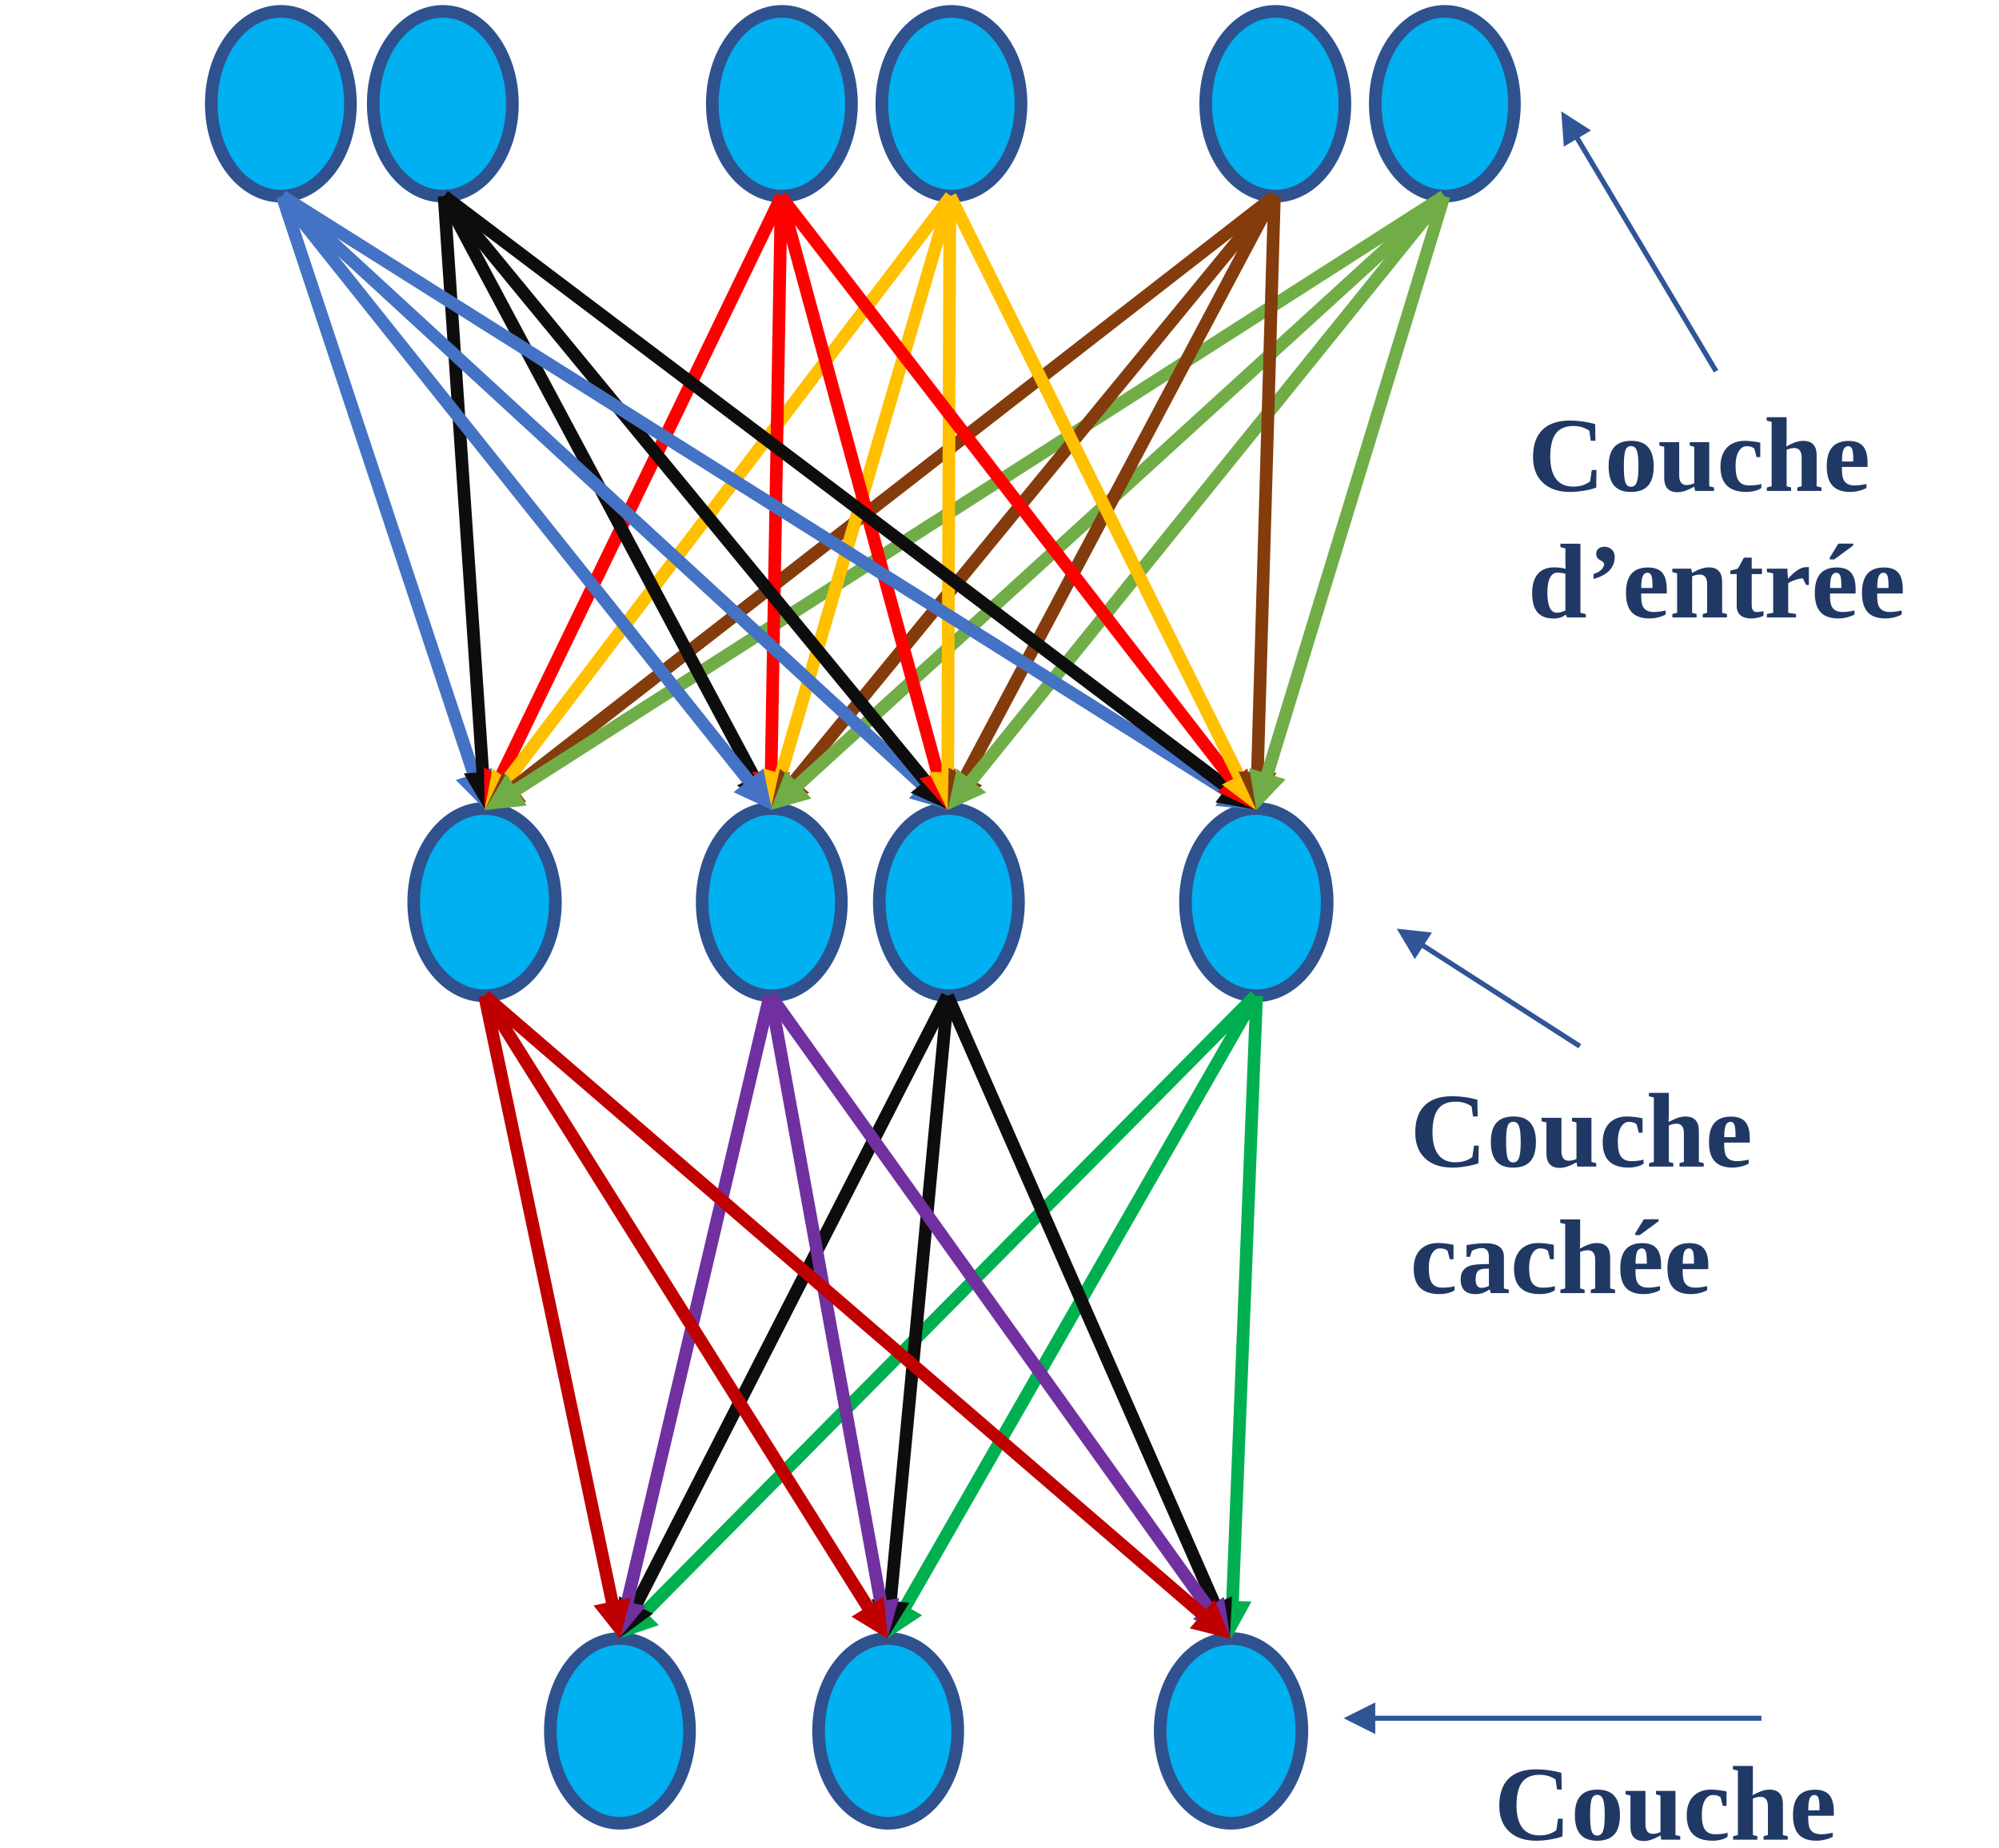
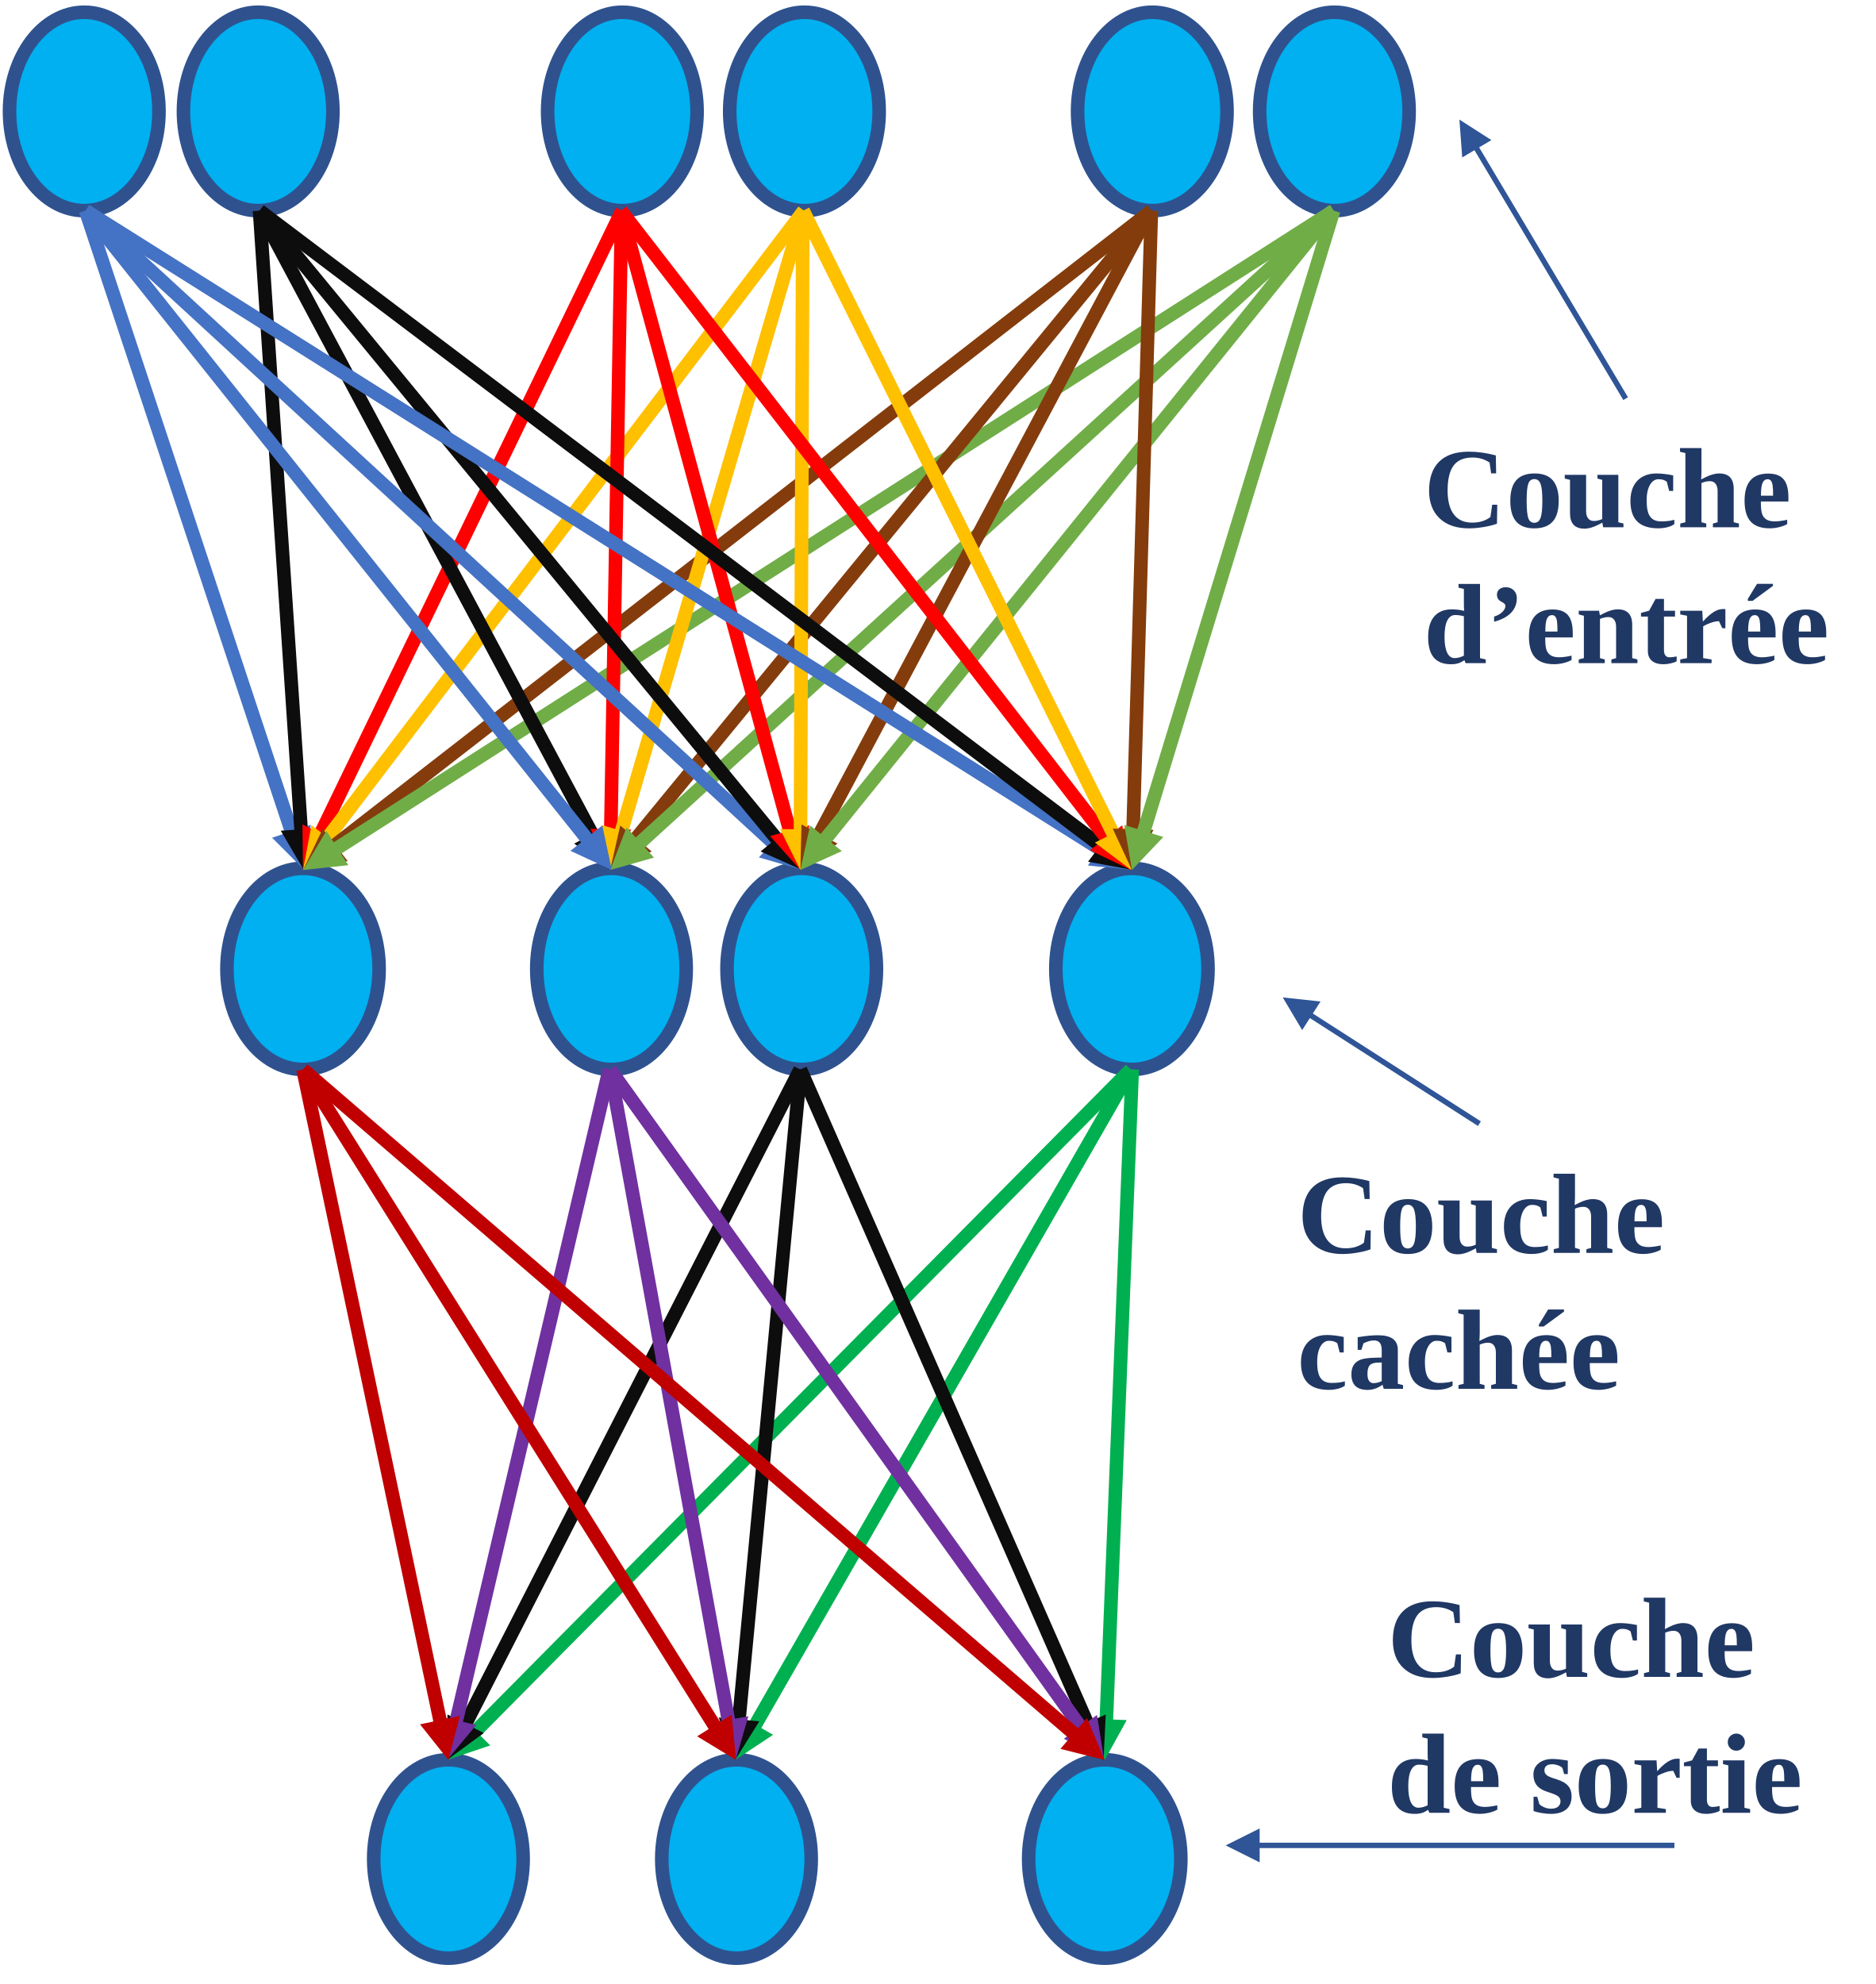
- <svg xmlns="http://www.w3.org/2000/svg" width="410" height="430" overflow="hidden" viewBox="-80 0 790 730" style="backgrou nd:darkred;width:0%">
+ <svg xmlns="http://www.w3.org/2000/svg" width="420" height="400" overflow="hidden" viewBox="0 0 690 730" style="backgrou nd:darkred;width:0%">
  <defs>
    <clipPath id="clip0">
      <path d="M1230 163 1928 163 1928 976 1230 976Z" fill-rule="evenodd" clip-rule="evenodd" />
    </clipPath>
  </defs>
  <g clip-path="url(#clip0)" transform="translate(-1230 -163)">
    <path d="M1233.5 204C1233.5 183.842 1245.81 167.5 1261 167.5 1276.19 167.5 1288.5 183.842 1288.5 204 1288.5 224.158 1276.19 240.5 1261 240.5 1245.81 240.5 1233.5 224.158 1233.5 204Z" stroke="#2F528F" stroke-width="5" stroke-miterlimit="8" fill="#00B0F0" fill-rule="evenodd" />
    <path d="M1297.5 204C1297.5 183.842 1309.81 167.5 1325 167.5 1340.19 167.5 1352.5 183.842 1352.5 204 1352.5 224.158 1340.19 240.5 1325 240.5 1309.81 240.5 1297.5 224.158 1297.5 204Z" stroke="#2F528F" stroke-width="5" stroke-miterlimit="8" fill="#00B0F0" fill-rule="evenodd" />
    <path d="M1431.5 204C1431.5 183.842 1443.81 167.5 1459 167.5 1474.19 167.5 1486.5 183.842 1486.5 204 1486.5 224.158 1474.19 240.5 1459 240.5 1443.81 240.5 1431.5 224.158 1431.5 204Z" stroke="#2F528F" stroke-width="5" stroke-miterlimit="8" fill="#00B0F0" fill-rule="evenodd" />
    <path d="M1498.5 204C1498.5 183.842 1510.81 167.5 1526 167.5 1541.19 167.5 1553.5 183.842 1553.5 204 1553.5 224.158 1541.19 240.5 1526 240.5 1510.81 240.5 1498.5 224.158 1498.5 204Z" stroke="#2F528F" stroke-width="5" stroke-miterlimit="8" fill="#00B0F0" fill-rule="evenodd" />
    <path d="M1626.5 204C1626.5 183.842 1638.81 167.5 1654 167.5 1669.19 167.5 1681.5 183.842 1681.5 204 1681.5 224.158 1669.19 240.5 1654 240.5 1638.81 240.5 1626.5 224.158 1626.5 204Z" stroke="#2F528F" stroke-width="5" stroke-miterlimit="8" fill="#00B0F0" fill-rule="evenodd" />
    <path d="M1693.5 204C1693.5 183.842 1705.81 167.5 1721 167.5 1736.19 167.5 1748.5 183.842 1748.5 204 1748.5 224.158 1736.19 240.5 1721 240.5 1705.81 240.5 1693.5 224.158 1693.5 204Z" stroke="#2F528F" stroke-width="5" stroke-miterlimit="8" fill="#00B0F0" fill-rule="evenodd" />
    <path d="M1313.5 519.5C1313.5 499.065 1326.04 482.5 1341.5 482.5 1356.96 482.5 1369.5 499.065 1369.5 519.5 1369.5 539.935 1356.96 556.5 1341.5 556.5 1326.04 556.5 1313.5 539.935 1313.5 519.5Z" stroke="#2F528F" stroke-width="5" stroke-miterlimit="8" fill="#00B0F0" fill-rule="evenodd" />
    <path d="M1427.5 519.5C1427.5 499.065 1439.81 482.5 1455 482.5 1470.19 482.5 1482.5 499.065 1482.5 519.5 1482.5 539.935 1470.19 556.5 1455 556.5 1439.81 556.5 1427.5 539.935 1427.5 519.5Z" stroke="#2F528F" stroke-width="5" stroke-miterlimit="8" fill="#00B0F0" fill-rule="evenodd" />
    <path d="M1497.5 519.5C1497.5 499.065 1509.81 482.5 1525 482.5 1540.19 482.5 1552.5 499.065 1552.5 519.5 1552.5 539.935 1540.19 556.5 1525 556.5 1509.81 556.5 1497.5 539.935 1497.5 519.5Z" stroke="#2F528F" stroke-width="5" stroke-miterlimit="8" fill="#00B0F0" fill-rule="evenodd" />
    <path d="M1618.5 519.5C1618.5 499.065 1631.04 482.5 1646.5 482.5 1661.96 482.5 1674.5 499.065 1674.5 519.5 1674.5 539.935 1661.96 556.5 1646.5 556.5 1631.04 556.5 1618.5 539.935 1618.5 519.5Z" stroke="#2F528F" stroke-width="5" stroke-miterlimit="8" fill="#00B0F0" fill-rule="evenodd" />
    <path d="M1367.5 847C1367.5 826.842 1379.81 810.5 1395 810.5 1410.19 810.5 1422.5 826.842 1422.5 847 1422.5 867.158 1410.19 883.5 1395 883.5 1379.81 883.5 1367.5 867.158 1367.5 847Z" stroke="#2F528F" stroke-width="5" stroke-miterlimit="8" fill="#00B0F0" fill-rule="evenodd" />
    <path d="M1473.5 847C1473.5 826.842 1485.81 810.5 1501 810.5 1516.19 810.5 1528.5 826.842 1528.5 847 1528.5 867.158 1516.19 883.5 1501 883.5 1485.81 883.5 1473.5 867.158 1473.5 847Z" stroke="#2F528F" stroke-width="5" stroke-miterlimit="8" fill="#00B0F0" fill-rule="evenodd" />
    <path d="M1608.5 847C1608.5 826.842 1621.04 810.5 1636.5 810.5 1651.96 810.5 1664.5 826.842 1664.5 847 1664.5 867.158 1651.96 883.5 1636.5 883.5 1621.04 883.5 1608.5 867.158 1608.5 847Z" stroke="#2F528F" stroke-width="5" stroke-miterlimit="8" fill="#00B0F0" fill-rule="evenodd" />
    <path d="M1263.87 239.713 1340.39 470.46 1335.65 472.033 1259.13 241.287ZM1344.35 466.513 1341.96 483.111 1330.12 471.234Z" fill="#4472C4" />
    <path d="M1327.99 240.333 1343.44 470.472 1338.45 470.807 1323.01 240.667ZM1348.26 467.643 1341.78 483.111 1333.3 468.647Z" fill="#0D0D0D" />
    <path d="M2.25-1.089 114.18 230.27 109.68 232.448-2.25 1.089ZM117.593 225.842 117.374 242.611 104.09 232.375Z" fill="#FF0000" transform="matrix(-1 -8.74228e-08 -8.74228e-08 1 1458.87 240.5)" />
    <path d="M1.991-1.512 178.719 231.144 174.737 234.169-1.991 1.512ZM181.188 226.129 184.289 242.611 169.243 235.203Z" fill="#FFC000" transform="matrix(-1 -8.74228e-08 -8.74228e-08 1 1525.79 240.5)" />
    <path d="M1.534-1.974 303.867 232.967 300.799 236.915-1.534 1.974ZM304.961 227.485 312.203 242.611 295.757 239.329Z" fill="#843C0C" transform="matrix(-1 -8.74228e-08 -8.74228e-08 1 1653.7 240.5)" />
    <path d="M1.347-2.106 370.077 233.77 367.383 237.982-1.347 2.106ZM370.665 228.21 379.259 242.611 362.582 240.846Z" fill="#70AD47" transform="matrix(-1 -8.74228e-08 -8.74228e-08 1 1720.76 240.5)" />
    <path d="M1327.71 239.323 1451.27 470.906 1446.86 473.26 1323.29 241.677ZM1454.5 466.347 1454.95 483.111 1441.27 473.408Z" fill="#0D0D0D" />
    <path d="M2.5-0.043 6.494 230.07 1.495 230.156-2.5 0.043ZM11.45 227.483 4.212 242.611-3.547 227.744Z" fill="#FF0000" transform="matrix(-1 -8.74228e-08 -8.74228e-08 1 1458.71 240.5)" />
    <path d="M2.399-0.703 70.01 229.912 65.212 231.319-2.399 0.703ZM74.104 226.106 71.127 242.611 59.71 230.326Z" fill="#FFC000" transform="matrix(-1 -8.74228e-08 -8.74228e-08 1 1525.63 240.5)" />
    <path d="M1.933-1.586 193.046 231.362 189.18 234.533-1.933 1.586ZM195.325 226.258 199.041 242.611 183.729 235.772Z" fill="#843C0C" transform="matrix(-1 -8.74228e-08 -8.74228e-08 1 1653.54 240.5)" />
    <path d="M1.684-1.847 258.545 232.342 255.176 236.037-1.684 1.847ZM260.066 226.963 266.097 242.611 249.96 238.047Z" fill="#70AD47" transform="matrix(-1 -8.74228e-08 -8.74228e-08 1 1720.6 240.5)" />
    <path d="M1263.45 238.941 1449.27 471.781 1445.37 474.9 1259.55 242.059ZM1451.62 466.709 1455.12 483.111 1439.9 476.065Z" fill="#4472C4" />
    <path d="M1263.19 238.66 1517.84 472.811 1514.46 476.491 1259.81 242.34ZM1519.39 467.438 1525.35 483.111 1509.23 478.479Z" fill="#4472C4" />
    <path d="M1327.43 238.911 1519.17 471.871 1515.31 475.049 1323.57 242.089ZM1521.44 466.764 1525.18 483.111 1509.86 476.296Z" fill="#0D0D0D" />
    <path d="M1460.91 239.844 1523.65 470.393 1518.83 471.706 1456.09 241.156ZM1527.82 466.668 1524.52 483.111 1513.35 470.607Z" fill="#FF0000" />
    <path d="M2.5-0.009 3.348 230.101-1.652 230.12-2.5 0.009ZM8.338 227.583 0.894 242.611-6.662 227.638Z" fill="#FFC000" transform="matrix(-1 -8.74228e-08 -8.74228e-08 1 1525.39 240.5)" />
    <path d="M2.208-1.172 125.154 230.398 120.738 232.743-2.208 1.172ZM128.398 225.846 128.808 242.611 115.15 232.88Z" fill="#843C0C" transform="matrix(-1 -8.74228e-08 -8.74228e-08 1 1653.31 240.5)" />
    <path d="M1.945-1.57 189.957 231.315 186.067 234.456-1.945 1.57ZM192.277 226.229 195.864 242.611 180.606 235.651Z" fill="#70AD47" transform="matrix(-1 -8.74228e-08 -8.74228e-08 1 1720.36 240.5)" />
    <path d="M1262.83 238.384 1637.76 474.337 1635.1 478.569 1260.17 242.616ZM1638.31 468.774 1647.01 483.111 1630.32 481.469Z" fill="#4472C4" />
    <path d="M1327.01 238.505 1638.37 473.584 1635.35 477.575 1323.99 242.495ZM1639.38 468.087 1646.84 483.111 1630.35 480.059Z" fill="#0D0D0D" />
    <path d="M1460.48 238.97 1640.51 471.695 1636.55 474.754 1456.52 242.03ZM1642.93 466.658 1646.18 483.111 1631.07 475.836Z" fill="#FF0000" />
    <path d="M1527.74 239.386 1642.93 470.806 1638.46 473.034 1523.26 241.614ZM1646.29 466.34 1646.26 483.111 1632.87 473.024Z" fill="#FFC000" />
    <path d="M2.499-0.074 9.281 230.043 4.283 230.19-2.499 0.074ZM14.205 227.397 7.15 242.611-0.789 227.839Z" fill="#843C0C" transform="matrix(-1 -8.74228e-08 -8.74228e-08 1 1653.65 240.5)" />
    <path d="M2.391-0.731 72.941 229.927 68.159 231.389-2.391 0.731ZM76.991 226.074 74.206 242.611 62.647 230.461Z" fill="#70AD47" transform="matrix(-1 -8.74228e-08 -8.74228e-08 1 1720.71 240.5)" />
    <path d="M1.777-1.759 244.552 243.447 240.999 246.965-1.777 1.759ZM246.347 238.153 251.571 254.089 235.687 248.706Z" fill="#00B050" transform="matrix(-1 -8.74228e-08 -8.74228e-08 1 1646.07 556.5)" />
    <path d="M2.169-1.244 141.665 242.001 137.328 244.489-2.169 1.244ZM144.759 237.346 145.715 254.089 131.747 244.808Z" fill="#00B050" transform="matrix(-1 -8.74228e-08 -8.74228e-08 1 1646.21 556.5)" />
    <path d="M2.498-0.099 12.112 241.499 7.116 241.698-2.498 0.099ZM17.008 238.802 10.111 254.089 2.02 239.399Z" fill="#00B050" transform="matrix(-1 -8.74228e-08 -8.74228e-08 1 1646.61 556.5)" />
    <path d="M1526.79 555.495 1633.31 798.138 1628.73 800.148 1522.21 557.505ZM1636.88 793.839 1636.05 810.589 1623.15 799.869Z" fill="#0D0D0D" />
    <path d="M2.489-0.236 25.368 241.409 20.39 241.88-2.489 0.236ZM30.11 238.449 24.057 254.089 15.176 239.862Z" fill="#0D0D0D" transform="matrix(-1 -8.74228e-08 -8.74228e-08 1 1524.56 556.5)" />
    <path d="M2.226-1.138 126.448 241.821 121.996 244.097-2.226 1.138ZM129.762 237.319 129.913 254.089 116.406 244.147Z" fill="#0D0D0D" transform="matrix(-1 -8.74228e-08 -8.74228e-08 1 1524.41 556.5)" />
    <path d="M1456.53 555.045 1631.04 798.968 1626.97 801.877 1452.47 557.955ZM1633.65 794.025 1636.28 810.589 1621.45 802.753Z" fill="#7030A0" />
    <path d="M1456.96 556.053 1500.9 797.843 1495.98 798.737 1452.04 556.947ZM1505.37 794.489 1500.68 810.589 1490.61 797.172Z" fill="#7030A0" />
    <path d="M2.434-0.572 59.255 241.348 54.388 242.491-2.434 0.572ZM63.551 237.771 59.679 254.089 48.948 241.201Z" fill="#7030A0" transform="matrix(-1 -8.74228e-08 -8.74228e-08 1 1454.18 556.5)" />
    <path d="M1343.95 555.985 1394.85 797.842 1389.96 798.872 1339.05 557.015ZM1399.23 794.366 1394.98 810.589 1384.55 797.455Z" fill="#C00000" />
    <path d="M1343.62 555.172 1496.32 798.67 1492.08 801.327 1339.38 557.828ZM1499.22 793.896 1500.84 810.589 1486.52 801.865Z" fill="#C00000" />
    <path d="M1343.13 554.606 1628.6 800.536 1625.34 804.324 1339.87 558.394ZM1629.97 795.116 1636.44 810.589 1620.18 806.481Z" fill="#C00000" />
    <path d="M1827.31 310.192 1771.47 216.461 1773.19 215.437 1829.03 309.168ZM1768.03 220.938 1767 207 1778.77 214.54Z" fill="#2F5597" />
    <path d="M1773.81 577.284 1710.23 536.468 1711.31 534.785 1774.89 575.601ZM1709.14 542.012 1702 530 1715.9 531.492Z" fill="#2F5597" />
    <path d="M9.93543e-07-1 154.692-1 154.692 1-9.93543e-07 1ZM152.608-6.25 165.108 0 152.608 6.25Z" fill="#2F5597" transform="matrix(-1 -8.74228e-08 -8.74228e-08 1 1846.11 842)" />
-     <text fill="#203864" font-family="Times New Roman,Times New Roman_MSFontService,sans-serif" font-weight="700" font-size="42" transform="translate(1753.8 357)">Couche <tspan x="0" y="50">d’entrée</tspan>
+     <text fill="#203864" font-family="Times New Roman,Times New Roman_MSFontService,sans-serif" font-weight="700" font-size="42" transform="translate(1753.8 357)">Couche 
+         <tspan x="0" y="50">d’entrée</tspan>
      <tspan x="-46.544" y="267">Couche </tspan>
      <tspan x="-46.544" y="317">cachée</tspan>
-       <tspan x="-13.336" y="533">Couche </tspan>
-       <tspan x="-13.336" y="583">de sortie</tspan>
+       <tspan x="-13.336" y="423">Couche </tspan>
+       <tspan x="-13.336" y="473">de sortie</tspan>
    </text>
  </g>
</svg>
